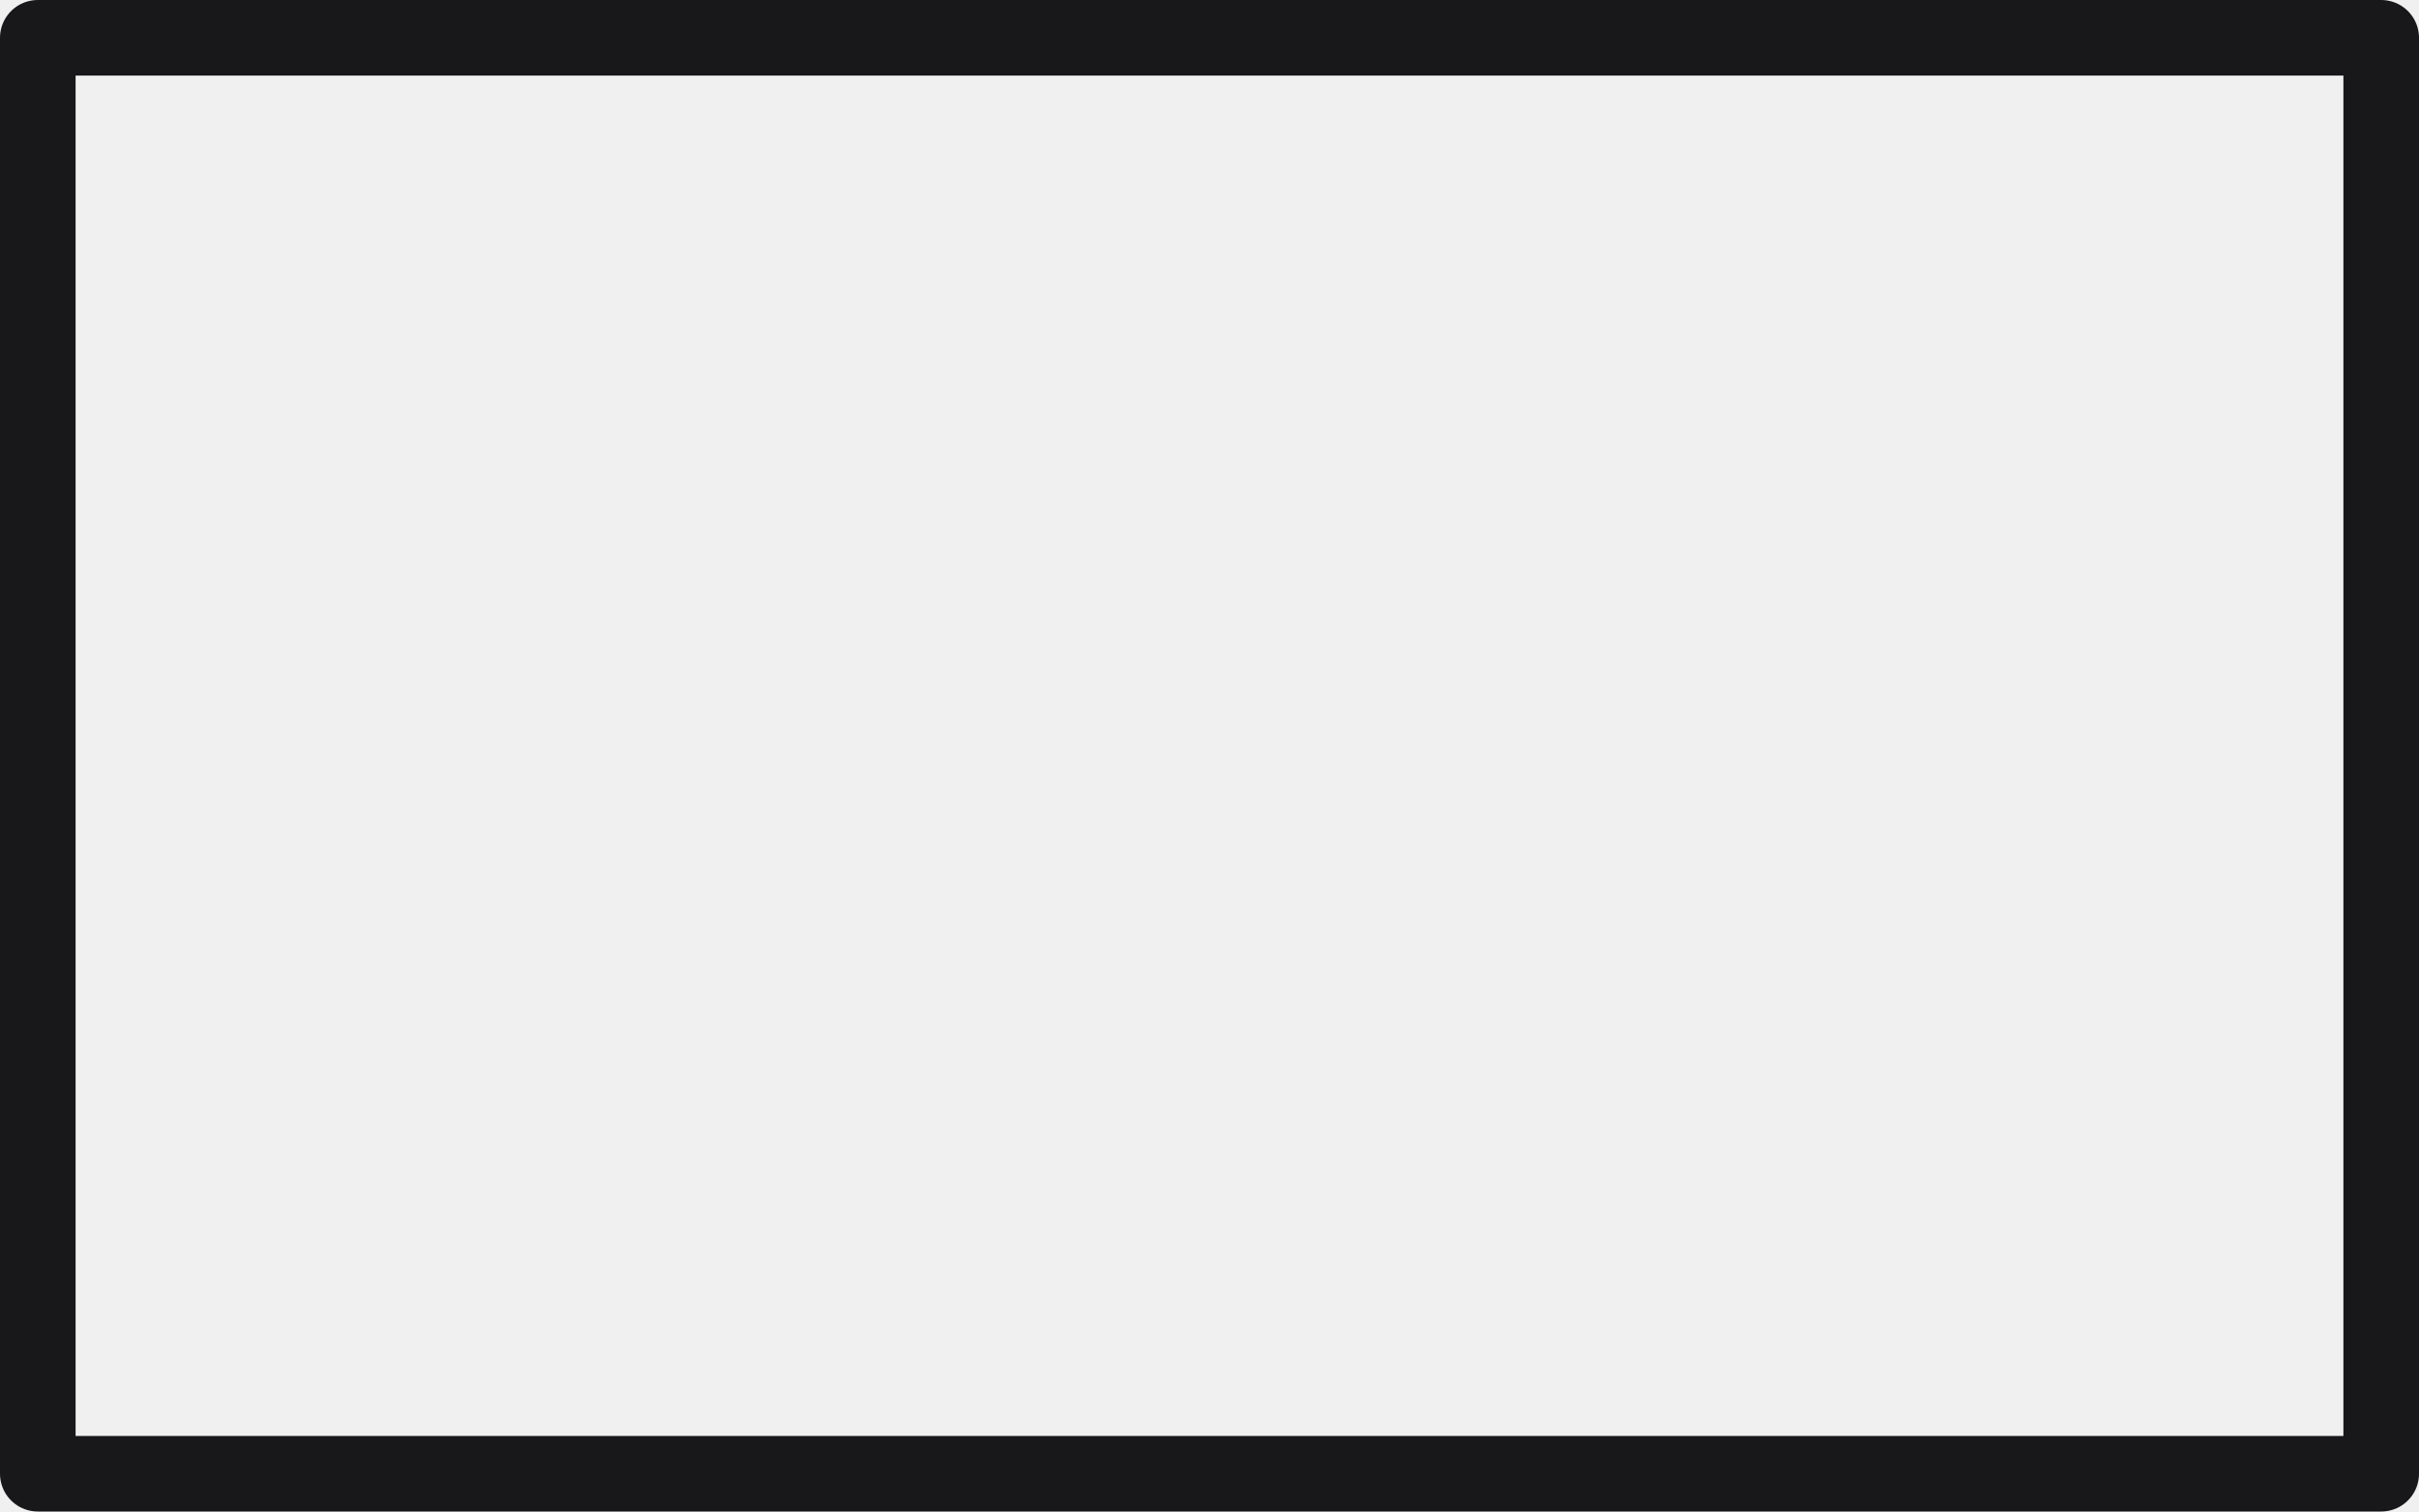
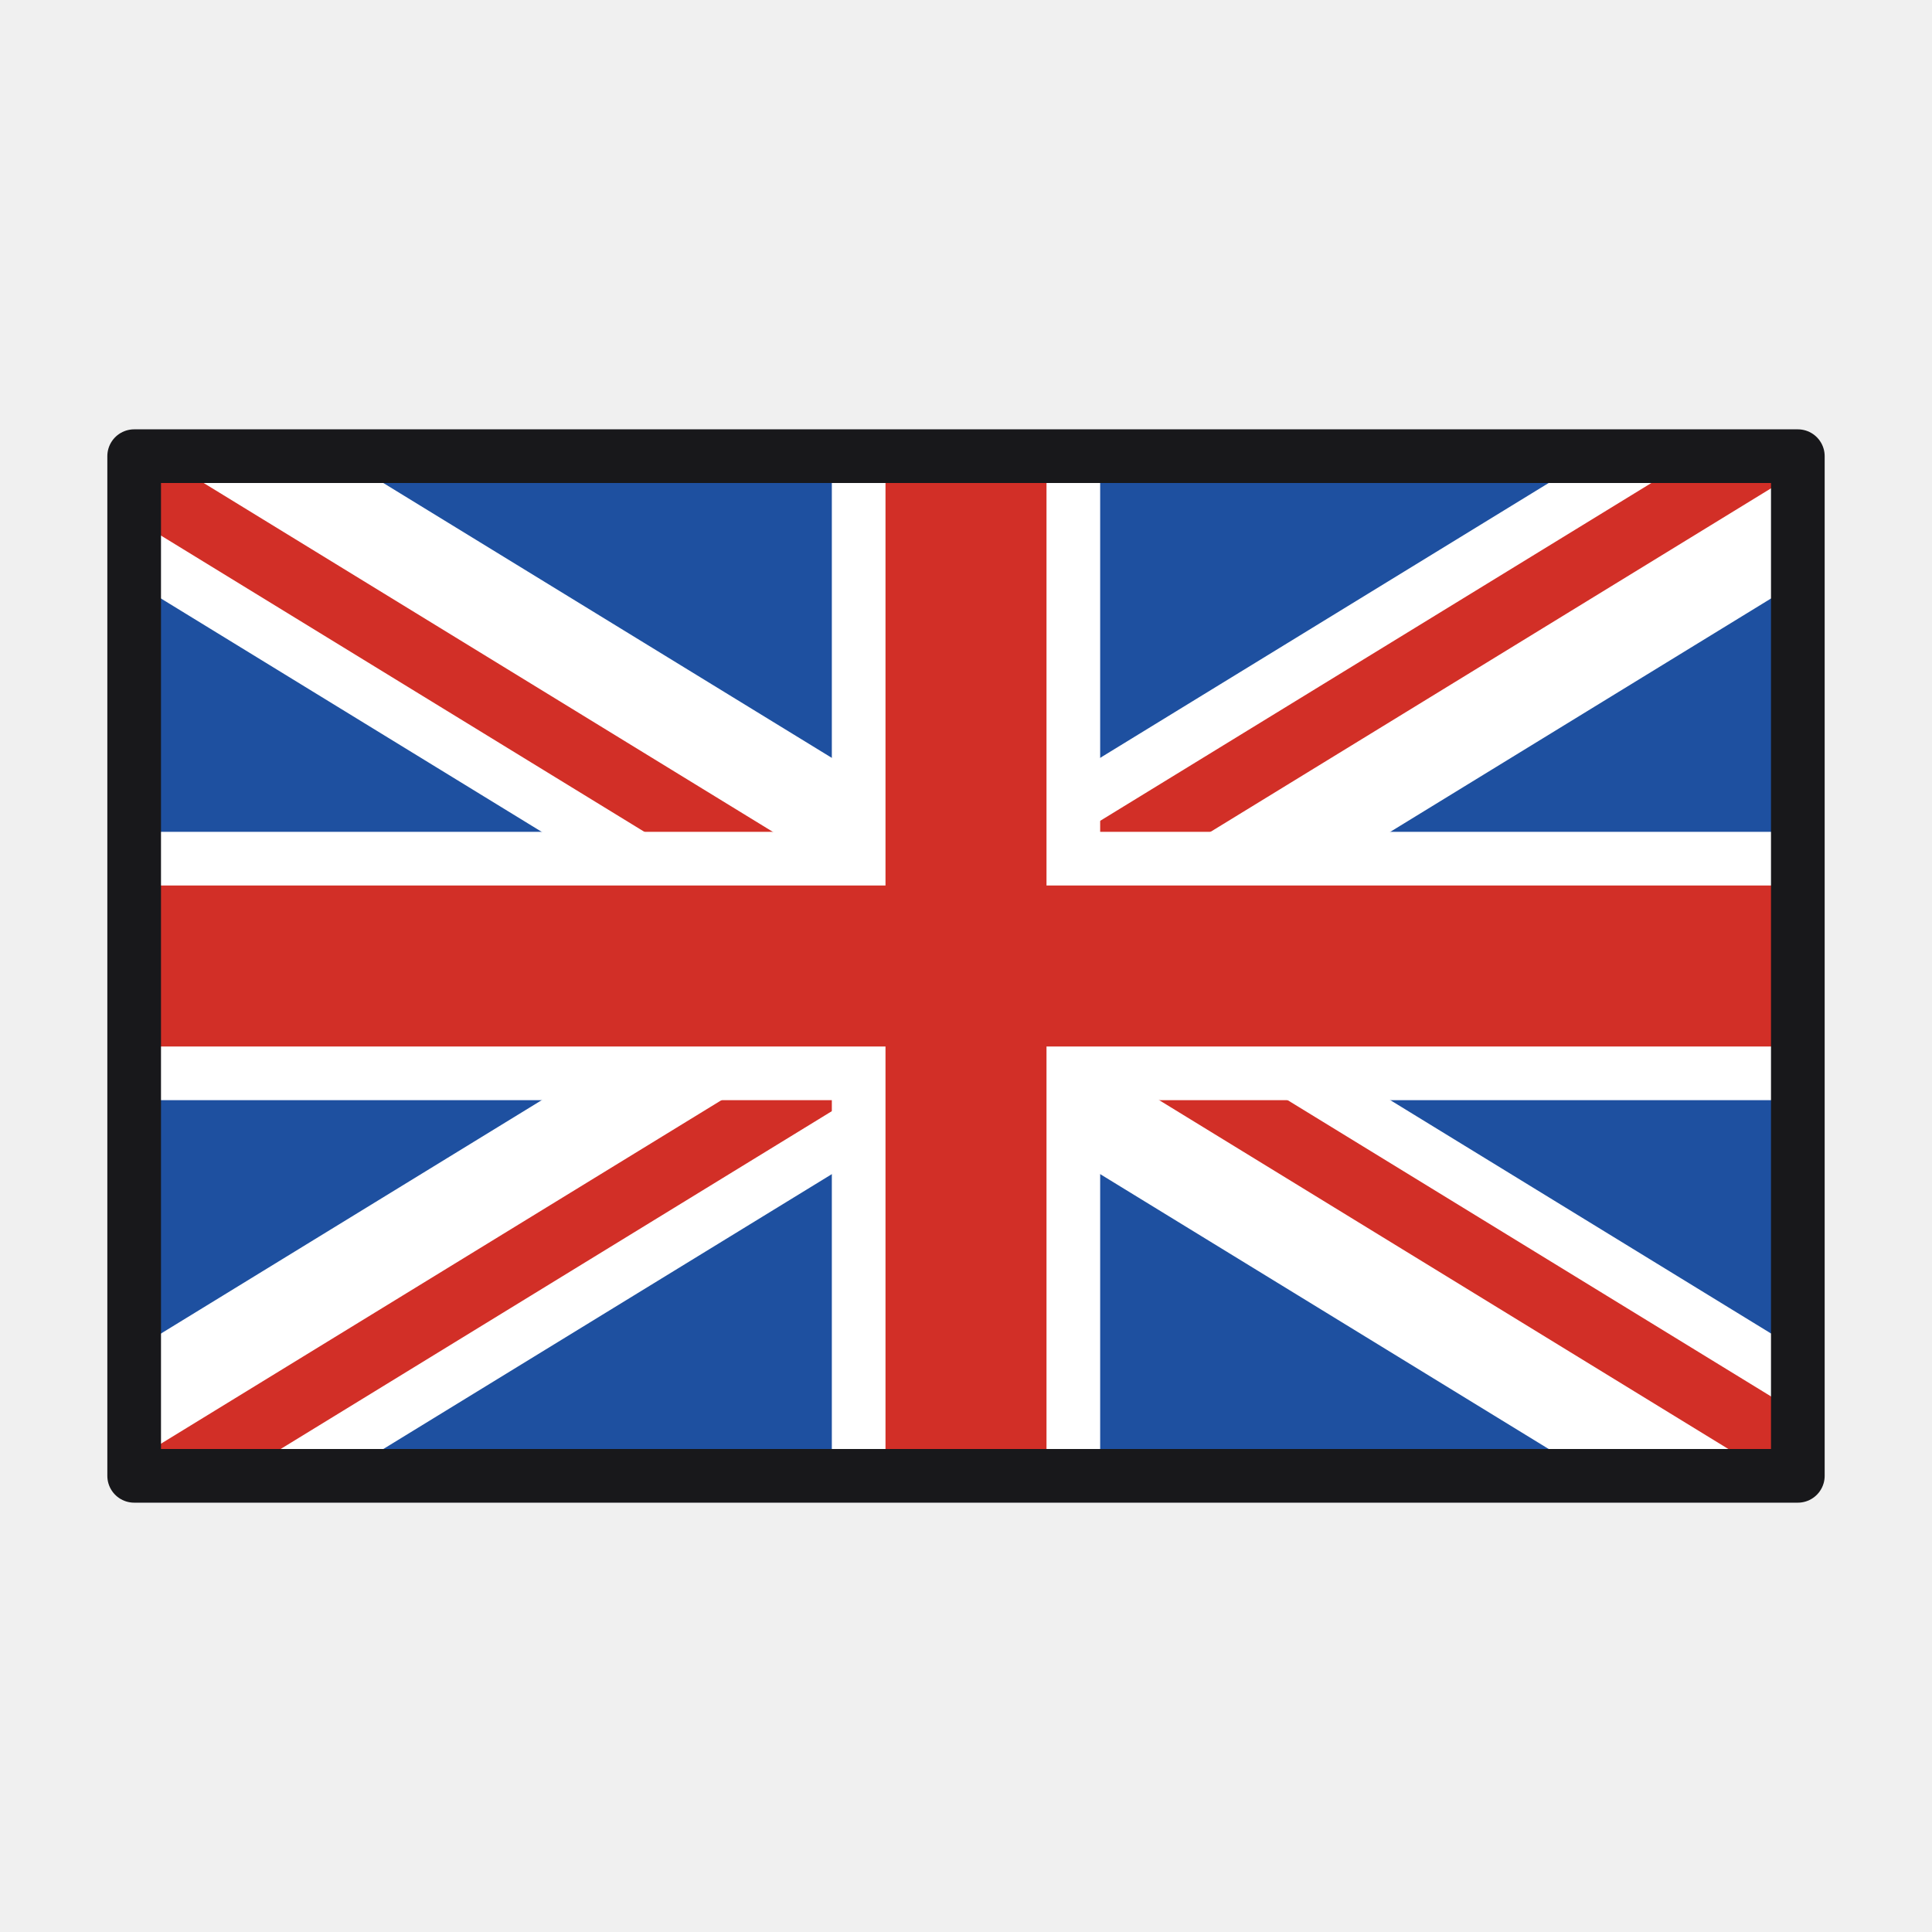
- <svg xmlns="http://www.w3.org/2000/svg" width="64" height="40" viewBox="0 0 64 40" fill="none">
-   <path d="M1 1H63V39H1V1Z" stroke="#18181B" stroke-width="2" stroke-linecap="round" stroke-linejoin="round" />
+ <svg xmlns="http://www.w3.org/2000/svg" width="72" height="72" viewBox="0 0 72 72" fill="none">
+   <path d="M5 17H67V55H5V17Z" fill="#1E50A0" />
+   <path d="M40 28.856V32H50.181L67 21.691V17H59.346L40 28.856Z" fill="white" />
+   <path d="M67 17H63.173L40 31.203V32H43.482L67 17.586V17Z" fill="#D22F27" />
+   <path d="M59.347 55H67V50.308L50.182 40H40V43.143L59.347 55Z" fill="white" />
+   <path d="M67 55V52.653L46.355 40H41.568L66.042 55H67Z" fill="#D22F27" />
+   <path d="M32 43.144V40H21.819L5 50.309V55H12.654L32 43.144Z" fill="white" />
+   <path d="M5 55H8.827L32 40.797V40H28.518L5 54.414V55Z" fill="#D22F27" />
+   <path d="M12.653 17H5V21.692L21.818 32H32V28.857L12.653 17Z" fill="white" />
+   <path d="M5 17V19.347L25.646 32H30.432L5.958 17H5Z" fill="#D22F27" />
+   <path d="M5 31H67V41H5V31Z" fill="white" />
+   <path d="M31 17H41V55H31V17Z" fill="white" />
+   <path d="M5 33H67V39H5V33Z" fill="#D22F27" />
+   <path d="M33 17H39V55H33V17Z" fill="#D22F27" />
+   <path d="M5 17H67V55H5V17Z" stroke="#18181B" stroke-width="2" stroke-linecap="round" stroke-linejoin="round" />
</svg>
